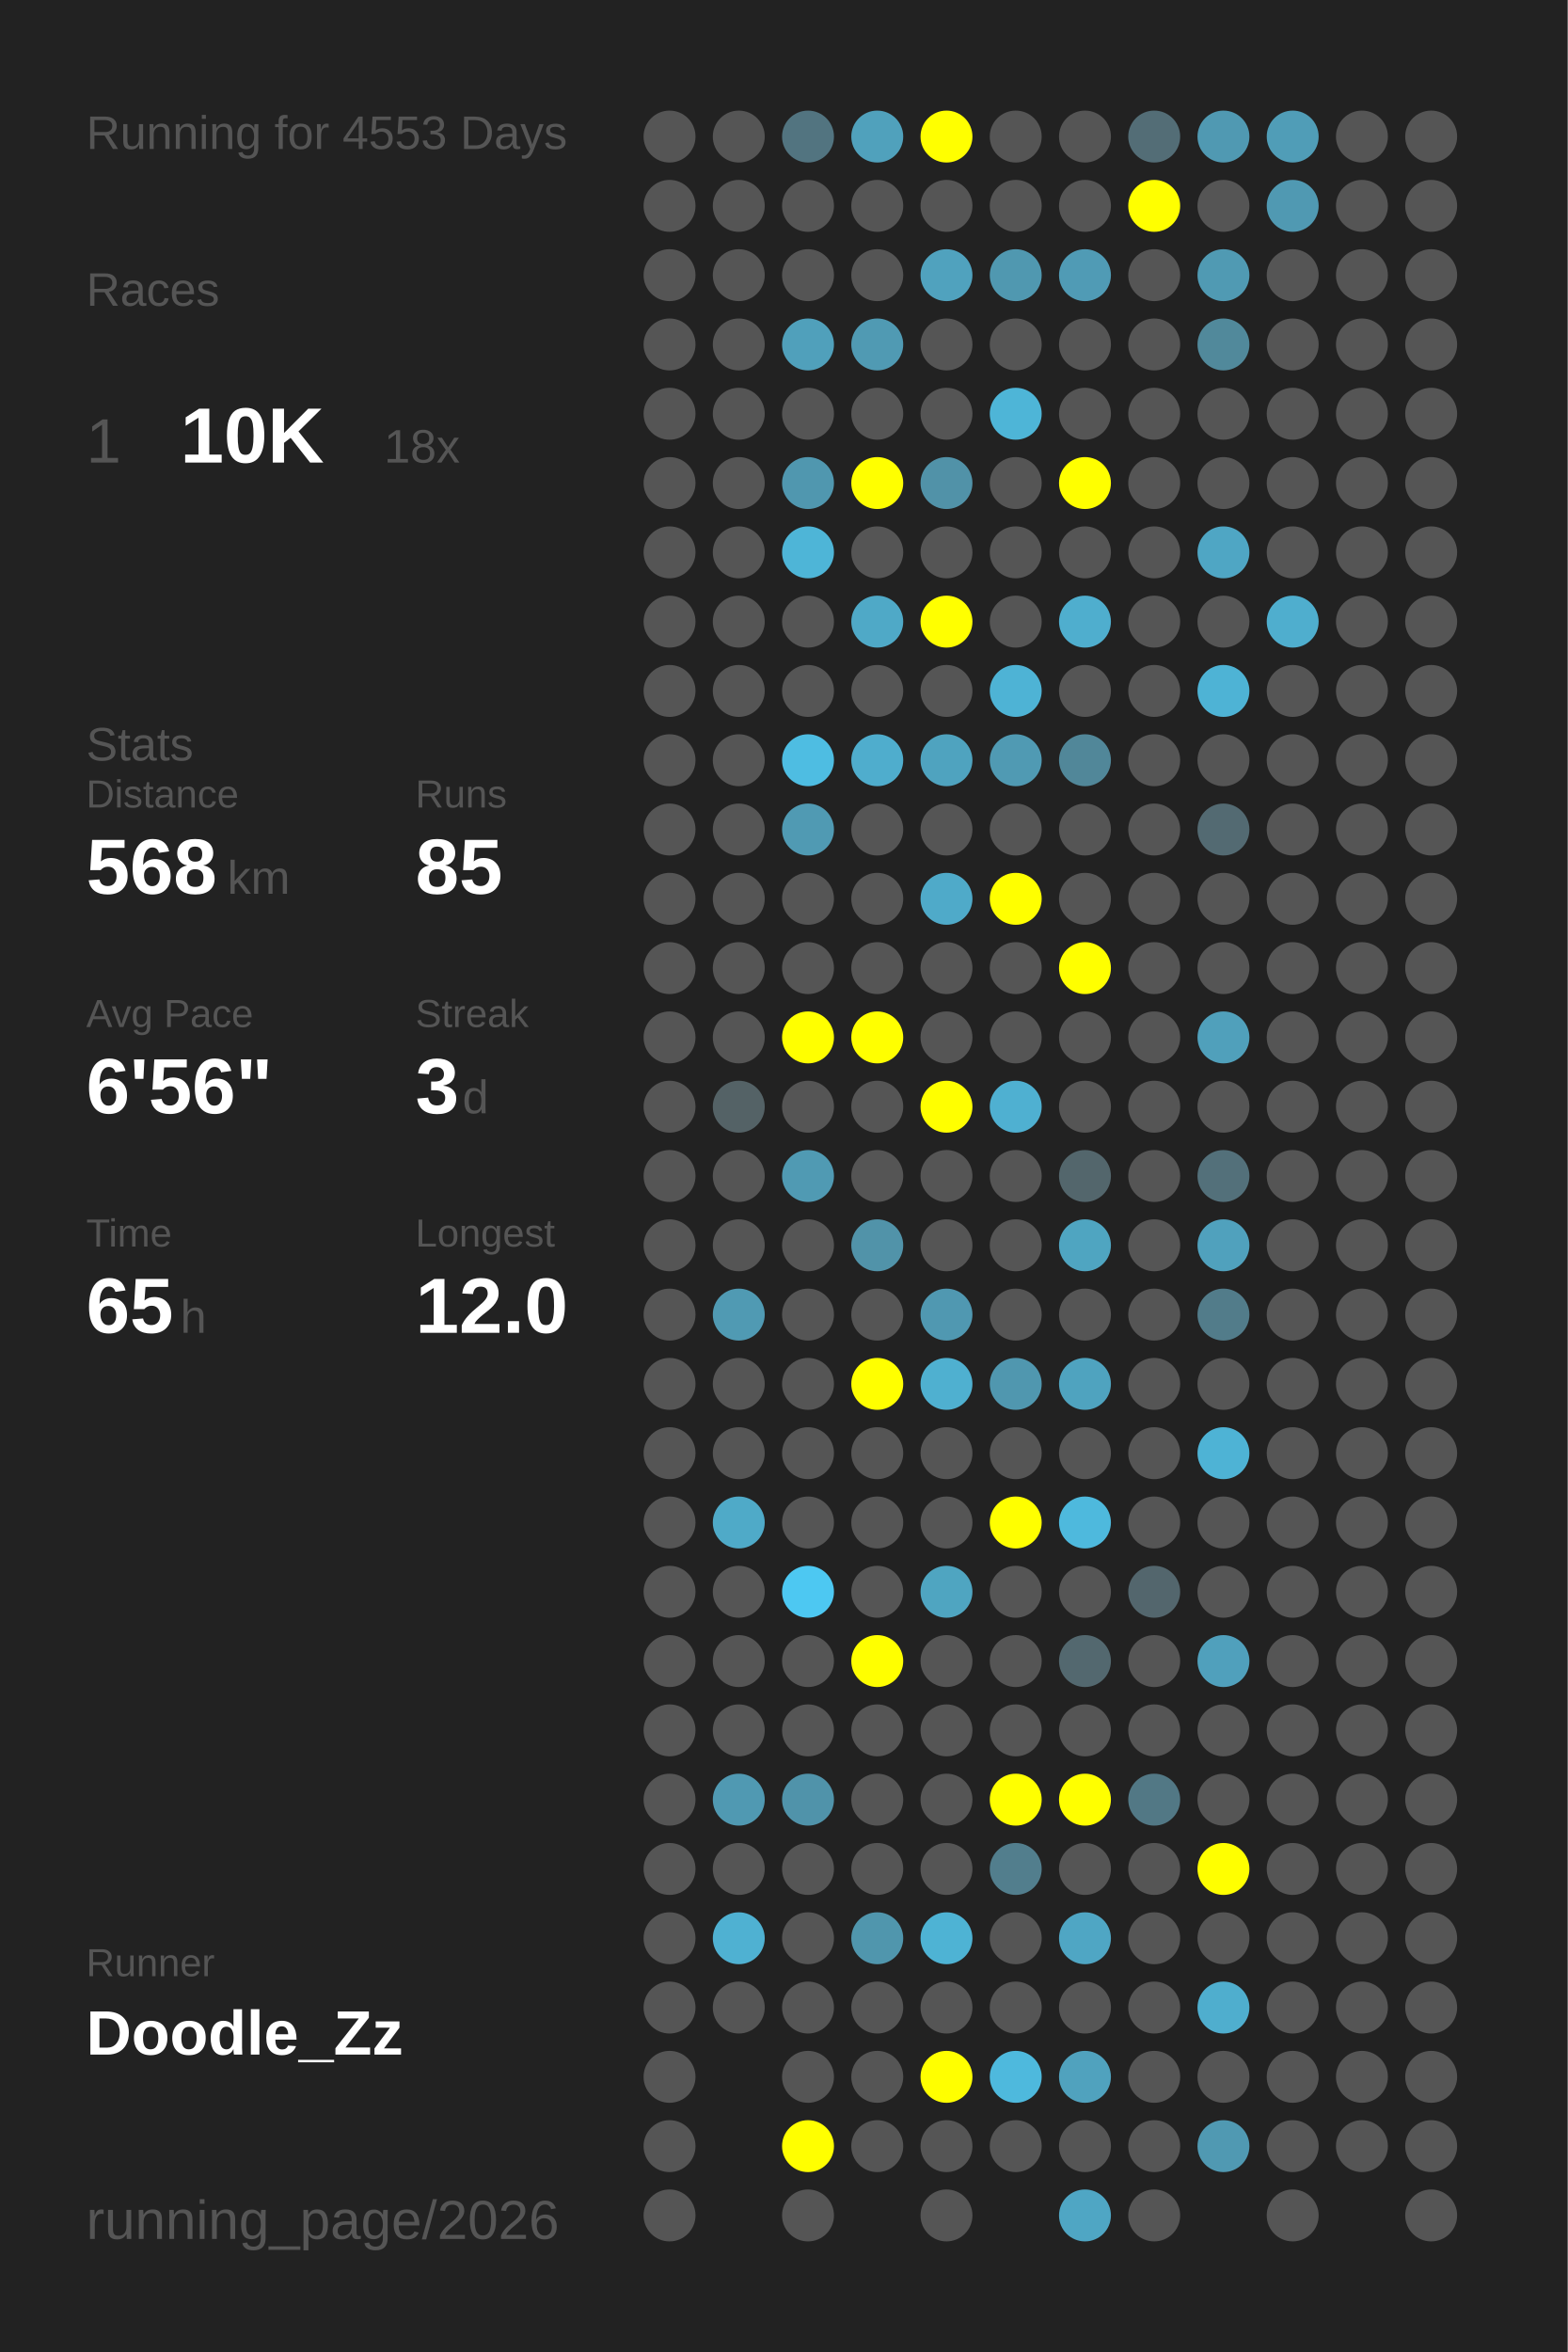
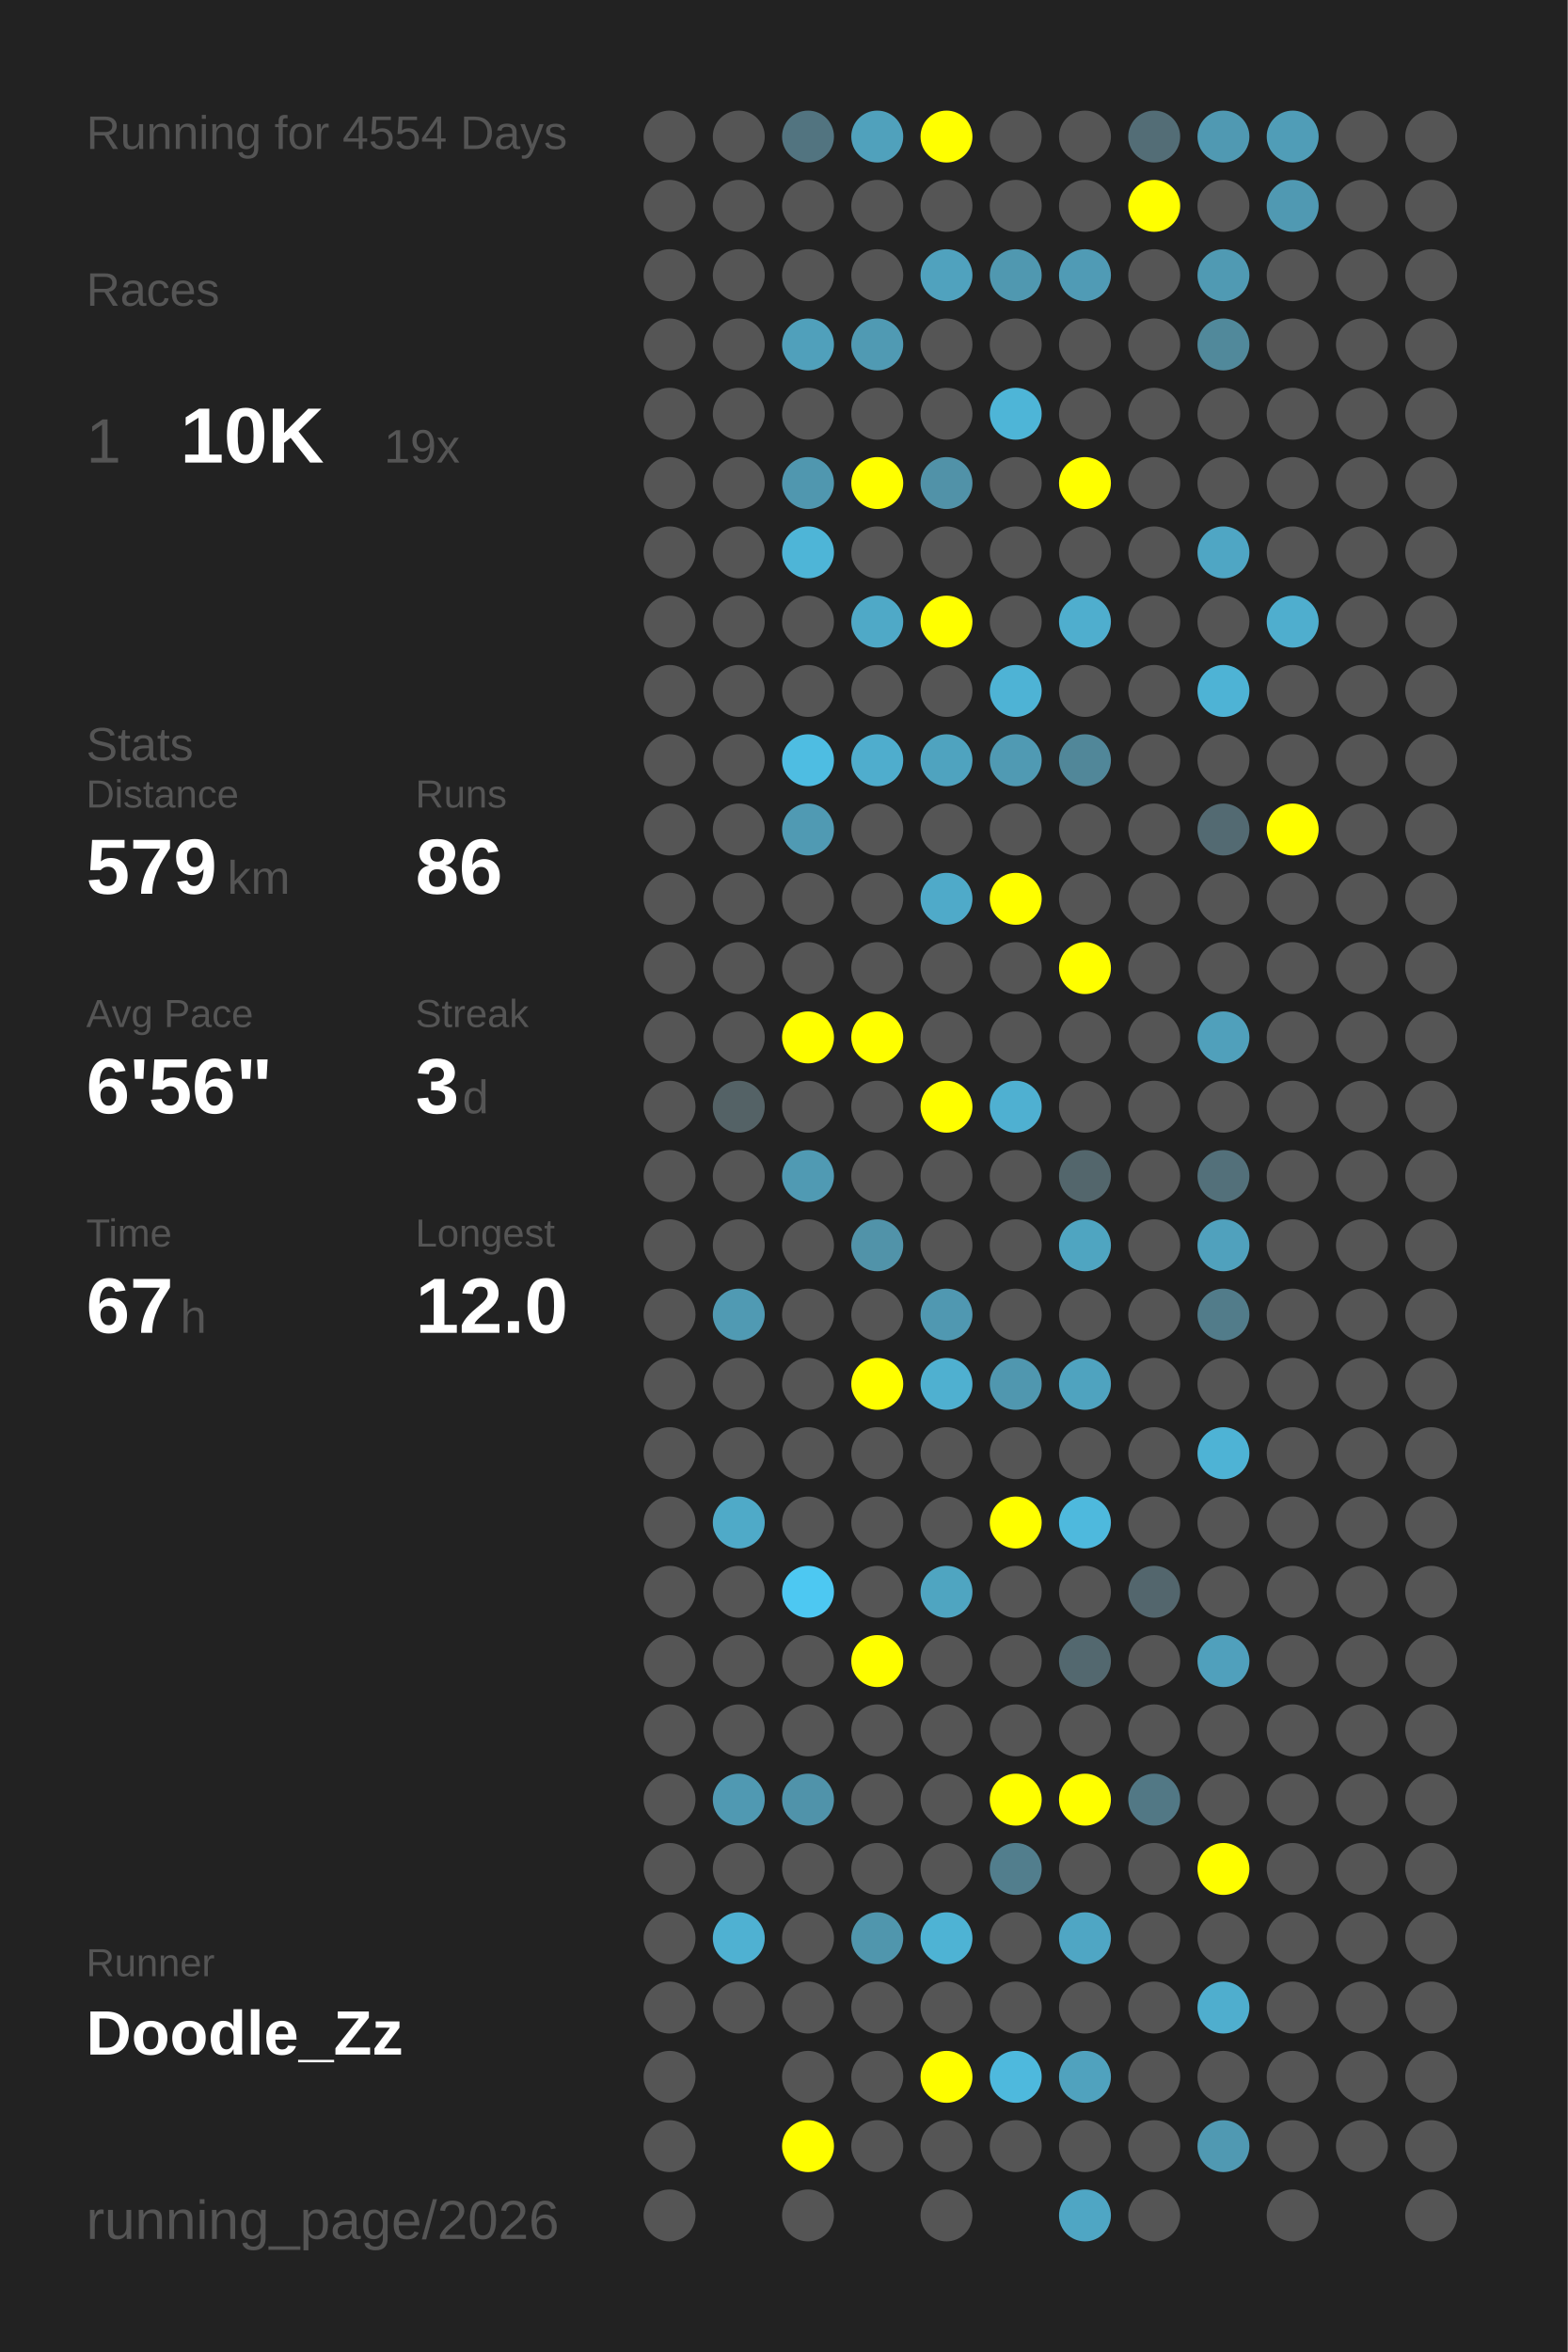
<svg xmlns="http://www.w3.org/2000/svg" baseProfile="full" height="300mm" version="1.1" viewBox="0,0,200,300" width="200mm">
  <defs />
  <rect fill="#222222" height="300" width="200" x="0" y="0" />
-   <text fill="#555555" style="font-size:6px; font-family:Arial;" x="11" y="19">Running for 4553 Days</text>
+   <text fill="#555555" style="font-size:6px; font-family:Arial;" x="11" y="19">Running for 4554 Days</text>
  <text fill="#555555" style="font-size:6px; font-family:Arial;" x="11" y="39">Races</text>
  <text fill="#555555" style="font-size:8px; font-family:Arial;" x="11" y="59">1</text>
  <text fill="#FFFFFF" style="font-size:10px; font-family:Arial; font-weight:bold;" x="23" y="59">10K</text>
-   <text fill="#555555" style="font-size:6px; font-family:Arial;" x="49" y="59">18x</text>
+   <text fill="#555555" style="font-size:6px; font-family:Arial;" x="49" y="59">19x</text>
  <text fill="#555555" style="font-size:6px; font-family:Arial;" x="11" y="97">Stats</text>
  <text fill="#555555" style="font-size:5px; font-family:Arial;" x="11" y="103">Distance</text>
-   <text fill="#FFFFFF" style="font-size:10px; font-family:Arial; font-weight:bold;" x="11" y="114">568</text>
+   <text fill="#FFFFFF" style="font-size:10px; font-family:Arial; font-weight:bold;" x="11" y="114">579</text>
  <text fill="#555555" style="font-size:6px; font-family:Arial;" x="29" y="114">km</text>
  <text fill="#555555" style="font-size:5px; font-family:Arial;" x="53" y="103">Runs</text>
-   <text fill="#FFFFFF" style="font-size:10px; font-family:Arial; font-weight:bold;" x="53" y="114">85</text>
+   <text fill="#FFFFFF" style="font-size:10px; font-family:Arial; font-weight:bold;" x="53" y="114">86</text>
  <text fill="#555555" style="font-size:5px; font-family:Arial;" x="11" y="131">Avg Pace</text>
  <text fill="#FFFFFF" style="font-size:10px; font-family:Arial; font-weight:bold;" x="11" y="142">6'56"</text>
  <text fill="#555555" style="font-size:5px; font-family:Arial;" x="53" y="131">Streak</text>
  <text fill="#FFFFFF" style="font-size:10px; font-family:Arial; font-weight:bold;" x="53" y="142">3</text>
  <text fill="#555555" style="font-size:6px; font-family:Arial;" x="59" y="142">d</text>
  <text fill="#555555" style="font-size:5px; font-family:Arial;" x="11" y="159">Time</text>
-   <text fill="#FFFFFF" style="font-size:10px; font-family:Arial; font-weight:bold;" x="11" y="170">65</text>
+   <text fill="#FFFFFF" style="font-size:10px; font-family:Arial; font-weight:bold;" x="11" y="170">67</text>
  <text fill="#555555" style="font-size:6px; font-family:Arial;" x="23" y="170">h</text>
  <text fill="#555555" style="font-size:5px; font-family:Arial;" x="53" y="159">Longest</text>
  <text fill="#FFFFFF" style="font-size:10px; font-family:Arial; font-weight:bold;" x="53" y="170">12.0</text>
  <text fill="#555555" style="font-size:5px; font-family:Arial;" x="11" y="252.065">Runner</text>
  <text fill="#FFFFFF" style="font-size:8px; font-family:Arial; font-weight:bold;" x="11" y="262.065">Doodle_Zz</text>
  <text fill="#555555" style="font-size:7px; font-family:Arial;" x="11" y="285.581">running_page/2026</text>
  <circle cx="85.417" cy="17.419" fill="#555555" r="3.312" />
  <circle cx="85.417" cy="26.258" fill="#555555" r="3.312" />
  <circle cx="85.417" cy="35.097" fill="#555555" r="3.312" />
  <circle cx="85.417" cy="43.935" fill="#555555" r="3.312" />
  <circle cx="85.417" cy="52.774" fill="#555555" r="3.312" />
  <circle cx="85.417" cy="61.613" fill="#555555" r="3.312" />
  <circle cx="85.417" cy="70.452" fill="#555555" r="3.312" />
  <circle cx="85.417" cy="79.29" fill="#555555" r="3.312" />
  <circle cx="85.417" cy="88.129" fill="#555555" r="3.312" />
  <circle cx="85.417" cy="96.968" fill="#555555" r="3.312" />
  <circle cx="85.417" cy="105.806" fill="#555555" r="3.312" />
  <circle cx="85.417" cy="114.645" fill="#555555" r="3.312" />
  <circle cx="85.417" cy="123.484" fill="#555555" r="3.312" />
  <circle cx="85.417" cy="132.323" fill="#555555" r="3.312" />
  <circle cx="85.417" cy="141.161" fill="#555555" r="3.312" />
  <circle cx="85.417" cy="150" fill="#555555" r="3.312" />
  <circle cx="85.417" cy="158.839" fill="#555555" r="3.312" />
  <circle cx="85.417" cy="167.677" fill="#555555" r="3.312" />
  <circle cx="85.417" cy="176.516" fill="#555555" r="3.312" />
  <circle cx="85.417" cy="185.355" fill="#555555" r="3.312" />
  <circle cx="85.417" cy="194.194" fill="#555555" r="3.312" />
  <circle cx="85.417" cy="203.032" fill="#555555" r="3.312" />
  <circle cx="85.417" cy="211.871" fill="#555555" r="3.312" />
  <circle cx="85.417" cy="220.71" fill="#555555" r="3.312" />
  <circle cx="85.417" cy="229.548" fill="#555555" r="3.312" />
  <circle cx="85.417" cy="238.387" fill="#555555" r="3.312" />
  <circle cx="85.417" cy="247.226" fill="#555555" r="3.312" />
  <circle cx="85.417" cy="256.065" fill="#555555" r="3.312" />
  <circle cx="85.417" cy="264.903" fill="#555555" r="3.312" />
  <circle cx="85.417" cy="273.742" fill="#555555" r="3.312" />
  <circle cx="85.417" cy="282.581" fill="#555555" r="3.312" />
  <circle cx="94.25" cy="17.419" fill="#555555" r="3.312" />
  <circle cx="94.25" cy="26.258" fill="#555555" r="3.312" />
  <circle cx="94.25" cy="35.097" fill="#555555" r="3.312" />
  <circle cx="94.25" cy="43.935" fill="#555555" r="3.312" />
  <circle cx="94.25" cy="52.774" fill="#555555" r="3.312" />
  <circle cx="94.25" cy="61.613" fill="#555555" r="3.312" />
  <circle cx="94.25" cy="70.452" fill="#555555" r="3.312" />
  <circle cx="94.25" cy="79.29" fill="#555555" r="3.312" />
  <circle cx="94.25" cy="88.129" fill="#555555" r="3.312" />
  <circle cx="94.25" cy="96.968" fill="#555555" r="3.312" />
  <circle cx="94.25" cy="105.806" fill="#555555" r="3.312" />
  <circle cx="94.25" cy="114.645" fill="#555555" r="3.312" />
  <circle cx="94.25" cy="123.484" fill="#555555" r="3.312" />
  <circle cx="94.25" cy="132.323" fill="#555555" r="3.312" />
  <circle cx="94.25" cy="141.161" fill="#546266" r="3.312" />
  <circle cx="94.25" cy="150" fill="#555555" r="3.312" />
  <circle cx="94.25" cy="158.839" fill="#555555" r="3.312" />
  <circle cx="94.25" cy="167.677" fill="#509ab3" r="3.312" />
  <circle cx="94.25" cy="176.516" fill="#555555" r="3.312" />
  <circle cx="94.25" cy="185.355" fill="#555555" r="3.312" />
  <circle cx="94.25" cy="194.194" fill="#4faac8" r="3.312" />
  <circle cx="94.25" cy="203.032" fill="#555555" r="3.312" />
  <circle cx="94.25" cy="211.871" fill="#555555" r="3.312" />
  <circle cx="94.25" cy="220.71" fill="#555555" r="3.312" />
  <circle cx="94.25" cy="229.548" fill="#5099b2" r="3.312" />
  <circle cx="94.25" cy="238.387" fill="#555555" r="3.312" />
  <circle cx="94.25" cy="247.226" fill="#4fb1d2" r="3.312" />
  <circle cx="94.25" cy="256.065" fill="#555555" r="3.312" />
  <circle cx="103.083" cy="17.419" fill="#527480" r="3.312" />
  <circle cx="103.083" cy="26.258" fill="#555555" r="3.312" />
  <circle cx="103.083" cy="35.097" fill="#555555" r="3.312" />
  <circle cx="103.083" cy="43.935" fill="#50a0bb" r="3.312" />
  <circle cx="103.083" cy="52.774" fill="#555555" r="3.312" />
  <circle cx="103.083" cy="61.613" fill="#5097af" r="3.312" />
  <circle cx="103.083" cy="70.452" fill="#4eb5d7" r="3.312" />
  <circle cx="103.083" cy="79.29" fill="#555555" r="3.312" />
  <circle cx="103.083" cy="88.129" fill="#555555" r="3.312" />
  <circle cx="103.083" cy="96.968" fill="#4ebde2" r="3.312" />
  <circle cx="103.083" cy="105.806" fill="#509ab3" r="3.312" />
  <circle cx="103.083" cy="114.645" fill="#555555" r="3.312" />
  <circle cx="103.083" cy="123.484" fill="#555555" r="3.312" />
  <circle cx="103.083" cy="132.323" fill="#FFFF00" r="3.312" />
  <circle cx="103.083" cy="141.161" fill="#555555" r="3.312" />
  <circle cx="103.083" cy="150" fill="#509ab3" r="3.312" />
  <circle cx="103.083" cy="158.839" fill="#555555" r="3.312" />
  <circle cx="103.083" cy="167.677" fill="#555555" r="3.312" />
  <circle cx="103.083" cy="176.516" fill="#555555" r="3.312" />
  <circle cx="103.083" cy="185.355" fill="#555555" r="3.312" />
  <circle cx="103.083" cy="194.194" fill="#555555" r="3.312" />
  <circle cx="103.083" cy="203.032" fill="#4dc8f2" r="3.312" />
  <circle cx="103.083" cy="211.871" fill="#555555" r="3.312" />
  <circle cx="103.083" cy="220.71" fill="#555555" r="3.312" />
  <circle cx="103.083" cy="229.548" fill="#5093aa" r="3.312" />
  <circle cx="103.083" cy="238.387" fill="#555555" r="3.312" />
  <circle cx="103.083" cy="247.226" fill="#555555" r="3.312" />
  <circle cx="103.083" cy="256.065" fill="#555555" r="3.312" />
  <circle cx="103.083" cy="264.903" fill="#555555" r="3.312" />
  <circle cx="103.083" cy="273.742" fill="#FFFF00" r="3.312" />
  <circle cx="103.083" cy="282.581" fill="#555555" r="3.312" />
  <circle cx="111.917" cy="17.419" fill="#50a1bc" r="3.312" />
  <circle cx="111.917" cy="26.258" fill="#555555" r="3.312" />
  <circle cx="111.917" cy="35.097" fill="#555555" r="3.312" />
  <circle cx="111.917" cy="43.935" fill="#509ab3" r="3.312" />
  <circle cx="111.917" cy="52.774" fill="#555555" r="3.312" />
  <circle cx="111.917" cy="61.613" fill="#FFFF00" r="3.312" />
  <circle cx="111.917" cy="70.452" fill="#555555" r="3.312" />
  <circle cx="111.917" cy="79.29" fill="#4fa9c7" r="3.312" />
  <circle cx="111.917" cy="88.129" fill="#555555" r="3.312" />
  <circle cx="111.917" cy="96.968" fill="#4fadcd" r="3.312" />
  <circle cx="111.917" cy="105.806" fill="#555555" r="3.312" />
  <circle cx="111.917" cy="114.645" fill="#555555" r="3.312" />
  <circle cx="111.917" cy="123.484" fill="#555555" r="3.312" />
  <circle cx="111.917" cy="132.323" fill="#FFFF00" r="3.312" />
  <circle cx="111.917" cy="141.161" fill="#555555" r="3.312" />
  <circle cx="111.917" cy="150" fill="#555555" r="3.312" />
  <circle cx="111.917" cy="158.839" fill="#5193a9" r="3.312" />
  <circle cx="111.917" cy="167.677" fill="#555555" r="3.312" />
  <circle cx="111.917" cy="176.516" fill="#FFFF00" r="3.312" />
  <circle cx="111.917" cy="185.355" fill="#555555" r="3.312" />
  <circle cx="111.917" cy="194.194" fill="#555555" r="3.312" />
  <circle cx="111.917" cy="203.032" fill="#555555" r="3.312" />
  <circle cx="111.917" cy="211.871" fill="#FFFF00" r="3.312" />
  <circle cx="111.917" cy="220.71" fill="#555555" r="3.312" />
  <circle cx="111.917" cy="229.548" fill="#555555" r="3.312" />
  <circle cx="111.917" cy="238.387" fill="#555555" r="3.312" />
  <circle cx="111.917" cy="247.226" fill="#5096ad" r="3.312" />
  <circle cx="111.917" cy="256.065" fill="#555555" r="3.312" />
  <circle cx="111.917" cy="264.903" fill="#555555" r="3.312" />
  <circle cx="111.917" cy="273.742" fill="#555555" r="3.312" />
  <circle cx="120.75" cy="17.419" fill="#FFFF00" r="3.312" />
  <circle cx="120.75" cy="26.258" fill="#555555" r="3.312" />
  <circle cx="120.75" cy="35.097" fill="#50a2be" r="3.312" />
  <circle cx="120.75" cy="43.935" fill="#555555" r="3.312" />
  <circle cx="120.75" cy="52.774" fill="#555555" r="3.312" />
  <circle cx="120.75" cy="61.613" fill="#5192a8" r="3.312" />
  <circle cx="120.75" cy="70.452" fill="#555555" r="3.312" />
  <circle cx="120.75" cy="79.29" fill="#FFFF00" r="3.312" />
  <circle cx="120.75" cy="88.129" fill="#555555" r="3.312" />
  <circle cx="120.75" cy="96.968" fill="#4fa3bf" r="3.312" />
  <circle cx="120.75" cy="105.806" fill="#555555" r="3.312" />
  <circle cx="120.75" cy="114.645" fill="#4faac9" r="3.312" />
  <circle cx="120.75" cy="123.484" fill="#555555" r="3.312" />
  <circle cx="120.75" cy="132.323" fill="#555555" r="3.312" />
  <circle cx="120.75" cy="141.161" fill="#FFFF00" r="3.312" />
  <circle cx="120.75" cy="150" fill="#555555" r="3.312" />
  <circle cx="120.75" cy="158.839" fill="#555555" r="3.312" />
  <circle cx="120.75" cy="167.677" fill="#5098b1" r="3.312" />
  <circle cx="120.75" cy="176.516" fill="#4fb0d0" r="3.312" />
  <circle cx="120.75" cy="185.355" fill="#555555" r="3.312" />
  <circle cx="120.75" cy="194.194" fill="#555555" r="3.312" />
  <circle cx="120.75" cy="203.032" fill="#4fa5c1" r="3.312" />
  <circle cx="120.75" cy="211.871" fill="#555555" r="3.312" />
  <circle cx="120.75" cy="220.71" fill="#555555" r="3.312" />
  <circle cx="120.75" cy="229.548" fill="#555555" r="3.312" />
  <circle cx="120.75" cy="238.387" fill="#555555" r="3.312" />
  <circle cx="120.75" cy="247.226" fill="#4eb3d4" r="3.312" />
  <circle cx="120.75" cy="256.065" fill="#555555" r="3.312" />
  <circle cx="120.75" cy="264.903" fill="#FFFF00" r="3.312" />
  <circle cx="120.75" cy="273.742" fill="#555555" r="3.312" />
  <circle cx="120.75" cy="282.581" fill="#555555" r="3.312" />
  <circle cx="129.583" cy="17.419" fill="#555555" r="3.312" />
  <circle cx="129.583" cy="26.258" fill="#555555" r="3.312" />
  <circle cx="129.583" cy="35.097" fill="#5098b0" r="3.312" />
  <circle cx="129.583" cy="43.935" fill="#555555" r="3.312" />
  <circle cx="129.583" cy="52.774" fill="#4eb5d7" r="3.312" />
  <circle cx="129.583" cy="61.613" fill="#555555" r="3.312" />
  <circle cx="129.583" cy="70.452" fill="#555555" r="3.312" />
  <circle cx="129.583" cy="79.29" fill="#555555" r="3.312" />
  <circle cx="129.583" cy="88.129" fill="#4eb3d5" r="3.312" />
  <circle cx="129.583" cy="96.968" fill="#509ab3" r="3.312" />
  <circle cx="129.583" cy="105.806" fill="#555555" r="3.312" />
  <circle cx="129.583" cy="114.645" fill="#FFFF00" r="3.312" />
  <circle cx="129.583" cy="123.484" fill="#555555" r="3.312" />
  <circle cx="129.583" cy="132.323" fill="#555555" r="3.312" />
  <circle cx="129.583" cy="141.161" fill="#4fb0d1" r="3.312" />
  <circle cx="129.583" cy="150" fill="#555555" r="3.312" />
  <circle cx="129.583" cy="158.839" fill="#555555" r="3.312" />
  <circle cx="129.583" cy="167.677" fill="#555555" r="3.312" />
  <circle cx="129.583" cy="176.516" fill="#5097af" r="3.312" />
  <circle cx="129.583" cy="185.355" fill="#555555" r="3.312" />
  <circle cx="129.583" cy="194.194" fill="#FFFF00" r="3.312" />
  <circle cx="129.583" cy="203.032" fill="#555555" r="3.312" />
  <circle cx="129.583" cy="211.871" fill="#555555" r="3.312" />
  <circle cx="129.583" cy="220.71" fill="#555555" r="3.312" />
  <circle cx="129.583" cy="229.548" fill="#FFFF00" r="3.312" />
  <circle cx="129.583" cy="238.387" fill="#527e8d" r="3.312" />
  <circle cx="129.583" cy="247.226" fill="#555555" r="3.312" />
  <circle cx="129.583" cy="256.065" fill="#555555" r="3.312" />
  <circle cx="129.583" cy="264.903" fill="#4eb9dd" r="3.312" />
  <circle cx="129.583" cy="273.742" fill="#555555" r="3.312" />
  <circle cx="138.417" cy="17.419" fill="#555555" r="3.312" />
  <circle cx="138.417" cy="26.258" fill="#555555" r="3.312" />
  <circle cx="138.417" cy="35.097" fill="#509bb5" r="3.312" />
  <circle cx="138.417" cy="43.935" fill="#555555" r="3.312" />
  <circle cx="138.417" cy="52.774" fill="#555555" r="3.312" />
  <circle cx="138.417" cy="61.613" fill="#FFFF00" r="3.312" />
  <circle cx="138.417" cy="70.452" fill="#555555" r="3.312" />
  <circle cx="138.417" cy="79.29" fill="#4faece" r="3.312" />
  <circle cx="138.417" cy="88.129" fill="#555555" r="3.312" />
  <circle cx="138.417" cy="96.968" fill="#518799" r="3.312" />
  <circle cx="138.417" cy="105.806" fill="#555555" r="3.312" />
  <circle cx="138.417" cy="114.645" fill="#555555" r="3.312" />
  <circle cx="138.417" cy="123.484" fill="#FFFF00" r="3.312" />
  <circle cx="138.417" cy="132.323" fill="#555555" r="3.312" />
  <circle cx="138.417" cy="141.161" fill="#555555" r="3.312" />
  <circle cx="138.417" cy="150" fill="#53666c" r="3.312" />
  <circle cx="138.417" cy="158.839" fill="#4fa5c1" r="3.312" />
  <circle cx="138.417" cy="167.677" fill="#555555" r="3.312" />
  <circle cx="138.417" cy="176.516" fill="#4fa3bf" r="3.312" />
  <circle cx="138.417" cy="185.355" fill="#555555" r="3.312" />
  <circle cx="138.417" cy="194.194" fill="#4eb9dd" r="3.312" />
  <circle cx="138.417" cy="203.032" fill="#555555" r="3.312" />
  <circle cx="138.417" cy="211.871" fill="#53686f" r="3.312" />
  <circle cx="138.417" cy="220.71" fill="#555555" r="3.312" />
  <circle cx="138.417" cy="229.548" fill="#FFFF00" r="3.312" />
  <circle cx="138.417" cy="238.387" fill="#555555" r="3.312" />
  <circle cx="138.417" cy="247.226" fill="#4fa6c4" r="3.312" />
  <circle cx="138.417" cy="256.065" fill="#555555" r="3.312" />
  <circle cx="138.417" cy="264.903" fill="#50a2be" r="3.312" />
  <circle cx="138.417" cy="273.742" fill="#555555" r="3.312" />
  <circle cx="138.417" cy="282.581" fill="#4fa6c4" r="3.312" />
  <circle cx="147.25" cy="17.419" fill="#536d76" r="3.312" />
  <circle cx="147.25" cy="26.258" fill="#FFFF00" r="3.312" />
  <circle cx="147.25" cy="35.097" fill="#555555" r="3.312" />
  <circle cx="147.25" cy="43.935" fill="#555555" r="3.312" />
  <circle cx="147.25" cy="52.774" fill="#555555" r="3.312" />
  <circle cx="147.25" cy="61.613" fill="#555555" r="3.312" />
  <circle cx="147.25" cy="70.452" fill="#555555" r="3.312" />
  <circle cx="147.25" cy="79.29" fill="#555555" r="3.312" />
  <circle cx="147.25" cy="88.129" fill="#555555" r="3.312" />
  <circle cx="147.25" cy="96.968" fill="#555555" r="3.312" />
  <circle cx="147.25" cy="105.806" fill="#555555" r="3.312" />
  <circle cx="147.25" cy="114.645" fill="#555555" r="3.312" />
  <circle cx="147.25" cy="123.484" fill="#555555" r="3.312" />
  <circle cx="147.25" cy="132.323" fill="#555555" r="3.312" />
  <circle cx="147.25" cy="141.161" fill="#555555" r="3.312" />
  <circle cx="147.25" cy="150" fill="#555555" r="3.312" />
  <circle cx="147.25" cy="158.839" fill="#555555" r="3.312" />
  <circle cx="147.25" cy="167.677" fill="#555555" r="3.312" />
  <circle cx="147.25" cy="176.516" fill="#555555" r="3.312" />
  <circle cx="147.25" cy="185.355" fill="#555555" r="3.312" />
  <circle cx="147.25" cy="194.194" fill="#555555" r="3.312" />
  <circle cx="147.25" cy="203.032" fill="#53666d" r="3.312" />
  <circle cx="147.25" cy="211.871" fill="#555555" r="3.312" />
  <circle cx="147.25" cy="220.71" fill="#555555" r="3.312" />
  <circle cx="147.25" cy="229.548" fill="#527885" r="3.312" />
  <circle cx="147.25" cy="238.387" fill="#555555" r="3.312" />
  <circle cx="147.25" cy="247.226" fill="#555555" r="3.312" />
  <circle cx="147.25" cy="256.065" fill="#555555" r="3.312" />
  <circle cx="147.25" cy="264.903" fill="#555555" r="3.312" />
  <circle cx="147.25" cy="273.742" fill="#555555" r="3.312" />
  <circle cx="147.25" cy="282.581" fill="#555555" r="3.312" />
  <circle cx="156.083" cy="17.419" fill="#5099b2" r="3.312" />
  <circle cx="156.083" cy="26.258" fill="#555555" r="3.312" />
  <circle cx="156.083" cy="35.097" fill="#509ab3" r="3.312" />
  <circle cx="156.083" cy="43.935" fill="#51899b" r="3.312" />
  <circle cx="156.083" cy="52.774" fill="#555555" r="3.312" />
  <circle cx="156.083" cy="61.613" fill="#555555" r="3.312" />
  <circle cx="156.083" cy="70.452" fill="#4fa6c4" r="3.312" />
  <circle cx="156.083" cy="79.29" fill="#555555" r="3.312" />
  <circle cx="156.083" cy="88.129" fill="#4eb3d5" r="3.312" />
  <circle cx="156.083" cy="96.968" fill="#555555" r="3.312" />
  <circle cx="156.083" cy="105.806" fill="#536a72" r="3.312" />
  <circle cx="156.083" cy="114.645" fill="#555555" r="3.312" />
  <circle cx="156.083" cy="123.484" fill="#555555" r="3.312" />
  <circle cx="156.083" cy="132.323" fill="#50a0bb" r="3.312" />
  <circle cx="156.083" cy="141.161" fill="#555555" r="3.312" />
  <circle cx="156.083" cy="150" fill="#53707a" r="3.312" />
  <circle cx="156.083" cy="158.839" fill="#50a1bd" r="3.312" />
  <circle cx="156.083" cy="167.677" fill="#527c8a" r="3.312" />
  <circle cx="156.083" cy="176.516" fill="#555555" r="3.312" />
  <circle cx="156.083" cy="185.355" fill="#4eb3d5" r="3.312" />
  <circle cx="156.083" cy="194.194" fill="#555555" r="3.312" />
  <circle cx="156.083" cy="203.032" fill="#555555" r="3.312" />
  <circle cx="156.083" cy="211.871" fill="#50a0bc" r="3.312" />
  <circle cx="156.083" cy="220.71" fill="#555555" r="3.312" />
  <circle cx="156.083" cy="229.548" fill="#555555" r="3.312" />
  <circle cx="156.083" cy="238.387" fill="#FFFF00" r="3.312" />
  <circle cx="156.083" cy="247.226" fill="#555555" r="3.312" />
  <circle cx="156.083" cy="256.065" fill="#4faece" r="3.312" />
  <circle cx="156.083" cy="264.903" fill="#555555" r="3.312" />
  <circle cx="156.083" cy="273.742" fill="#5099b2" r="3.312" />
  <circle cx="164.917" cy="17.419" fill="#509db7" r="3.312" />
  <circle cx="164.917" cy="26.258" fill="#5099b2" r="3.312" />
  <circle cx="164.917" cy="35.097" fill="#555555" r="3.312" />
  <circle cx="164.917" cy="43.935" fill="#555555" r="3.312" />
  <circle cx="164.917" cy="52.774" fill="#555555" r="3.312" />
  <circle cx="164.917" cy="61.613" fill="#555555" r="3.312" />
  <circle cx="164.917" cy="70.452" fill="#555555" r="3.312" />
  <circle cx="164.917" cy="79.29" fill="#4faece" r="3.312" />
  <circle cx="164.917" cy="88.129" fill="#555555" r="3.312" />
  <circle cx="164.917" cy="96.968" fill="#555555" r="3.312" />
-   <circle cx="164.917" cy="105.806" fill="#555555" r="3.312" />
+   <circle cx="164.917" cy="105.806" fill="#FFFF00" r="3.312" />
  <circle cx="164.917" cy="114.645" fill="#555555" r="3.312" />
  <circle cx="164.917" cy="123.484" fill="#555555" r="3.312" />
  <circle cx="164.917" cy="132.323" fill="#555555" r="3.312" />
  <circle cx="164.917" cy="141.161" fill="#555555" r="3.312" />
  <circle cx="164.917" cy="150" fill="#555555" r="3.312" />
  <circle cx="164.917" cy="158.839" fill="#555555" r="3.312" />
  <circle cx="164.917" cy="167.677" fill="#555555" r="3.312" />
  <circle cx="164.917" cy="176.516" fill="#555555" r="3.312" />
  <circle cx="164.917" cy="185.355" fill="#555555" r="3.312" />
  <circle cx="164.917" cy="194.194" fill="#555555" r="3.312" />
  <circle cx="164.917" cy="203.032" fill="#555555" r="3.312" />
  <circle cx="164.917" cy="211.871" fill="#555555" r="3.312" />
  <circle cx="164.917" cy="220.71" fill="#555555" r="3.312" />
  <circle cx="164.917" cy="229.548" fill="#555555" r="3.312" />
  <circle cx="164.917" cy="238.387" fill="#555555" r="3.312" />
  <circle cx="164.917" cy="247.226" fill="#555555" r="3.312" />
  <circle cx="164.917" cy="256.065" fill="#555555" r="3.312" />
  <circle cx="164.917" cy="264.903" fill="#555555" r="3.312" />
  <circle cx="164.917" cy="273.742" fill="#555555" r="3.312" />
  <circle cx="164.917" cy="282.581" fill="#555555" r="3.312" />
  <circle cx="173.75" cy="17.419" fill="#555555" r="3.312" />
  <circle cx="173.75" cy="26.258" fill="#555555" r="3.312" />
  <circle cx="173.75" cy="35.097" fill="#555555" r="3.312" />
  <circle cx="173.75" cy="43.935" fill="#555555" r="3.312" />
  <circle cx="173.75" cy="52.774" fill="#555555" r="3.312" />
  <circle cx="173.75" cy="61.613" fill="#555555" r="3.312" />
  <circle cx="173.75" cy="70.452" fill="#555555" r="3.312" />
  <circle cx="173.75" cy="79.29" fill="#555555" r="3.312" />
  <circle cx="173.75" cy="88.129" fill="#555555" r="3.312" />
  <circle cx="173.75" cy="96.968" fill="#555555" r="3.312" />
  <circle cx="173.75" cy="105.806" fill="#555555" r="3.312" />
  <circle cx="173.75" cy="114.645" fill="#555555" r="3.312" />
  <circle cx="173.75" cy="123.484" fill="#555555" r="3.312" />
  <circle cx="173.75" cy="132.323" fill="#555555" r="3.312" />
  <circle cx="173.75" cy="141.161" fill="#555555" r="3.312" />
  <circle cx="173.75" cy="150" fill="#555555" r="3.312" />
  <circle cx="173.75" cy="158.839" fill="#555555" r="3.312" />
  <circle cx="173.75" cy="167.677" fill="#555555" r="3.312" />
  <circle cx="173.75" cy="176.516" fill="#555555" r="3.312" />
  <circle cx="173.75" cy="185.355" fill="#555555" r="3.312" />
  <circle cx="173.75" cy="194.194" fill="#555555" r="3.312" />
  <circle cx="173.75" cy="203.032" fill="#555555" r="3.312" />
  <circle cx="173.75" cy="211.871" fill="#555555" r="3.312" />
  <circle cx="173.75" cy="220.71" fill="#555555" r="3.312" />
  <circle cx="173.75" cy="229.548" fill="#555555" r="3.312" />
  <circle cx="173.75" cy="238.387" fill="#555555" r="3.312" />
  <circle cx="173.75" cy="247.226" fill="#555555" r="3.312" />
  <circle cx="173.75" cy="256.065" fill="#555555" r="3.312" />
  <circle cx="173.75" cy="264.903" fill="#555555" r="3.312" />
  <circle cx="173.75" cy="273.742" fill="#555555" r="3.312" />
  <circle cx="182.583" cy="17.419" fill="#555555" r="3.312" />
  <circle cx="182.583" cy="26.258" fill="#555555" r="3.312" />
  <circle cx="182.583" cy="35.097" fill="#555555" r="3.312" />
  <circle cx="182.583" cy="43.935" fill="#555555" r="3.312" />
  <circle cx="182.583" cy="52.774" fill="#555555" r="3.312" />
  <circle cx="182.583" cy="61.613" fill="#555555" r="3.312" />
  <circle cx="182.583" cy="70.452" fill="#555555" r="3.312" />
  <circle cx="182.583" cy="79.29" fill="#555555" r="3.312" />
  <circle cx="182.583" cy="88.129" fill="#555555" r="3.312" />
  <circle cx="182.583" cy="96.968" fill="#555555" r="3.312" />
  <circle cx="182.583" cy="105.806" fill="#555555" r="3.312" />
  <circle cx="182.583" cy="114.645" fill="#555555" r="3.312" />
  <circle cx="182.583" cy="123.484" fill="#555555" r="3.312" />
  <circle cx="182.583" cy="132.323" fill="#555555" r="3.312" />
  <circle cx="182.583" cy="141.161" fill="#555555" r="3.312" />
  <circle cx="182.583" cy="150" fill="#555555" r="3.312" />
  <circle cx="182.583" cy="158.839" fill="#555555" r="3.312" />
  <circle cx="182.583" cy="167.677" fill="#555555" r="3.312" />
  <circle cx="182.583" cy="176.516" fill="#555555" r="3.312" />
  <circle cx="182.583" cy="185.355" fill="#555555" r="3.312" />
  <circle cx="182.583" cy="194.194" fill="#555555" r="3.312" />
  <circle cx="182.583" cy="203.032" fill="#555555" r="3.312" />
  <circle cx="182.583" cy="211.871" fill="#555555" r="3.312" />
  <circle cx="182.583" cy="220.71" fill="#555555" r="3.312" />
  <circle cx="182.583" cy="229.548" fill="#555555" r="3.312" />
  <circle cx="182.583" cy="238.387" fill="#555555" r="3.312" />
  <circle cx="182.583" cy="247.226" fill="#555555" r="3.312" />
  <circle cx="182.583" cy="256.065" fill="#555555" r="3.312" />
  <circle cx="182.583" cy="264.903" fill="#555555" r="3.312" />
  <circle cx="182.583" cy="273.742" fill="#555555" r="3.312" />
  <circle cx="182.583" cy="282.581" fill="#555555" r="3.312" />
</svg>
